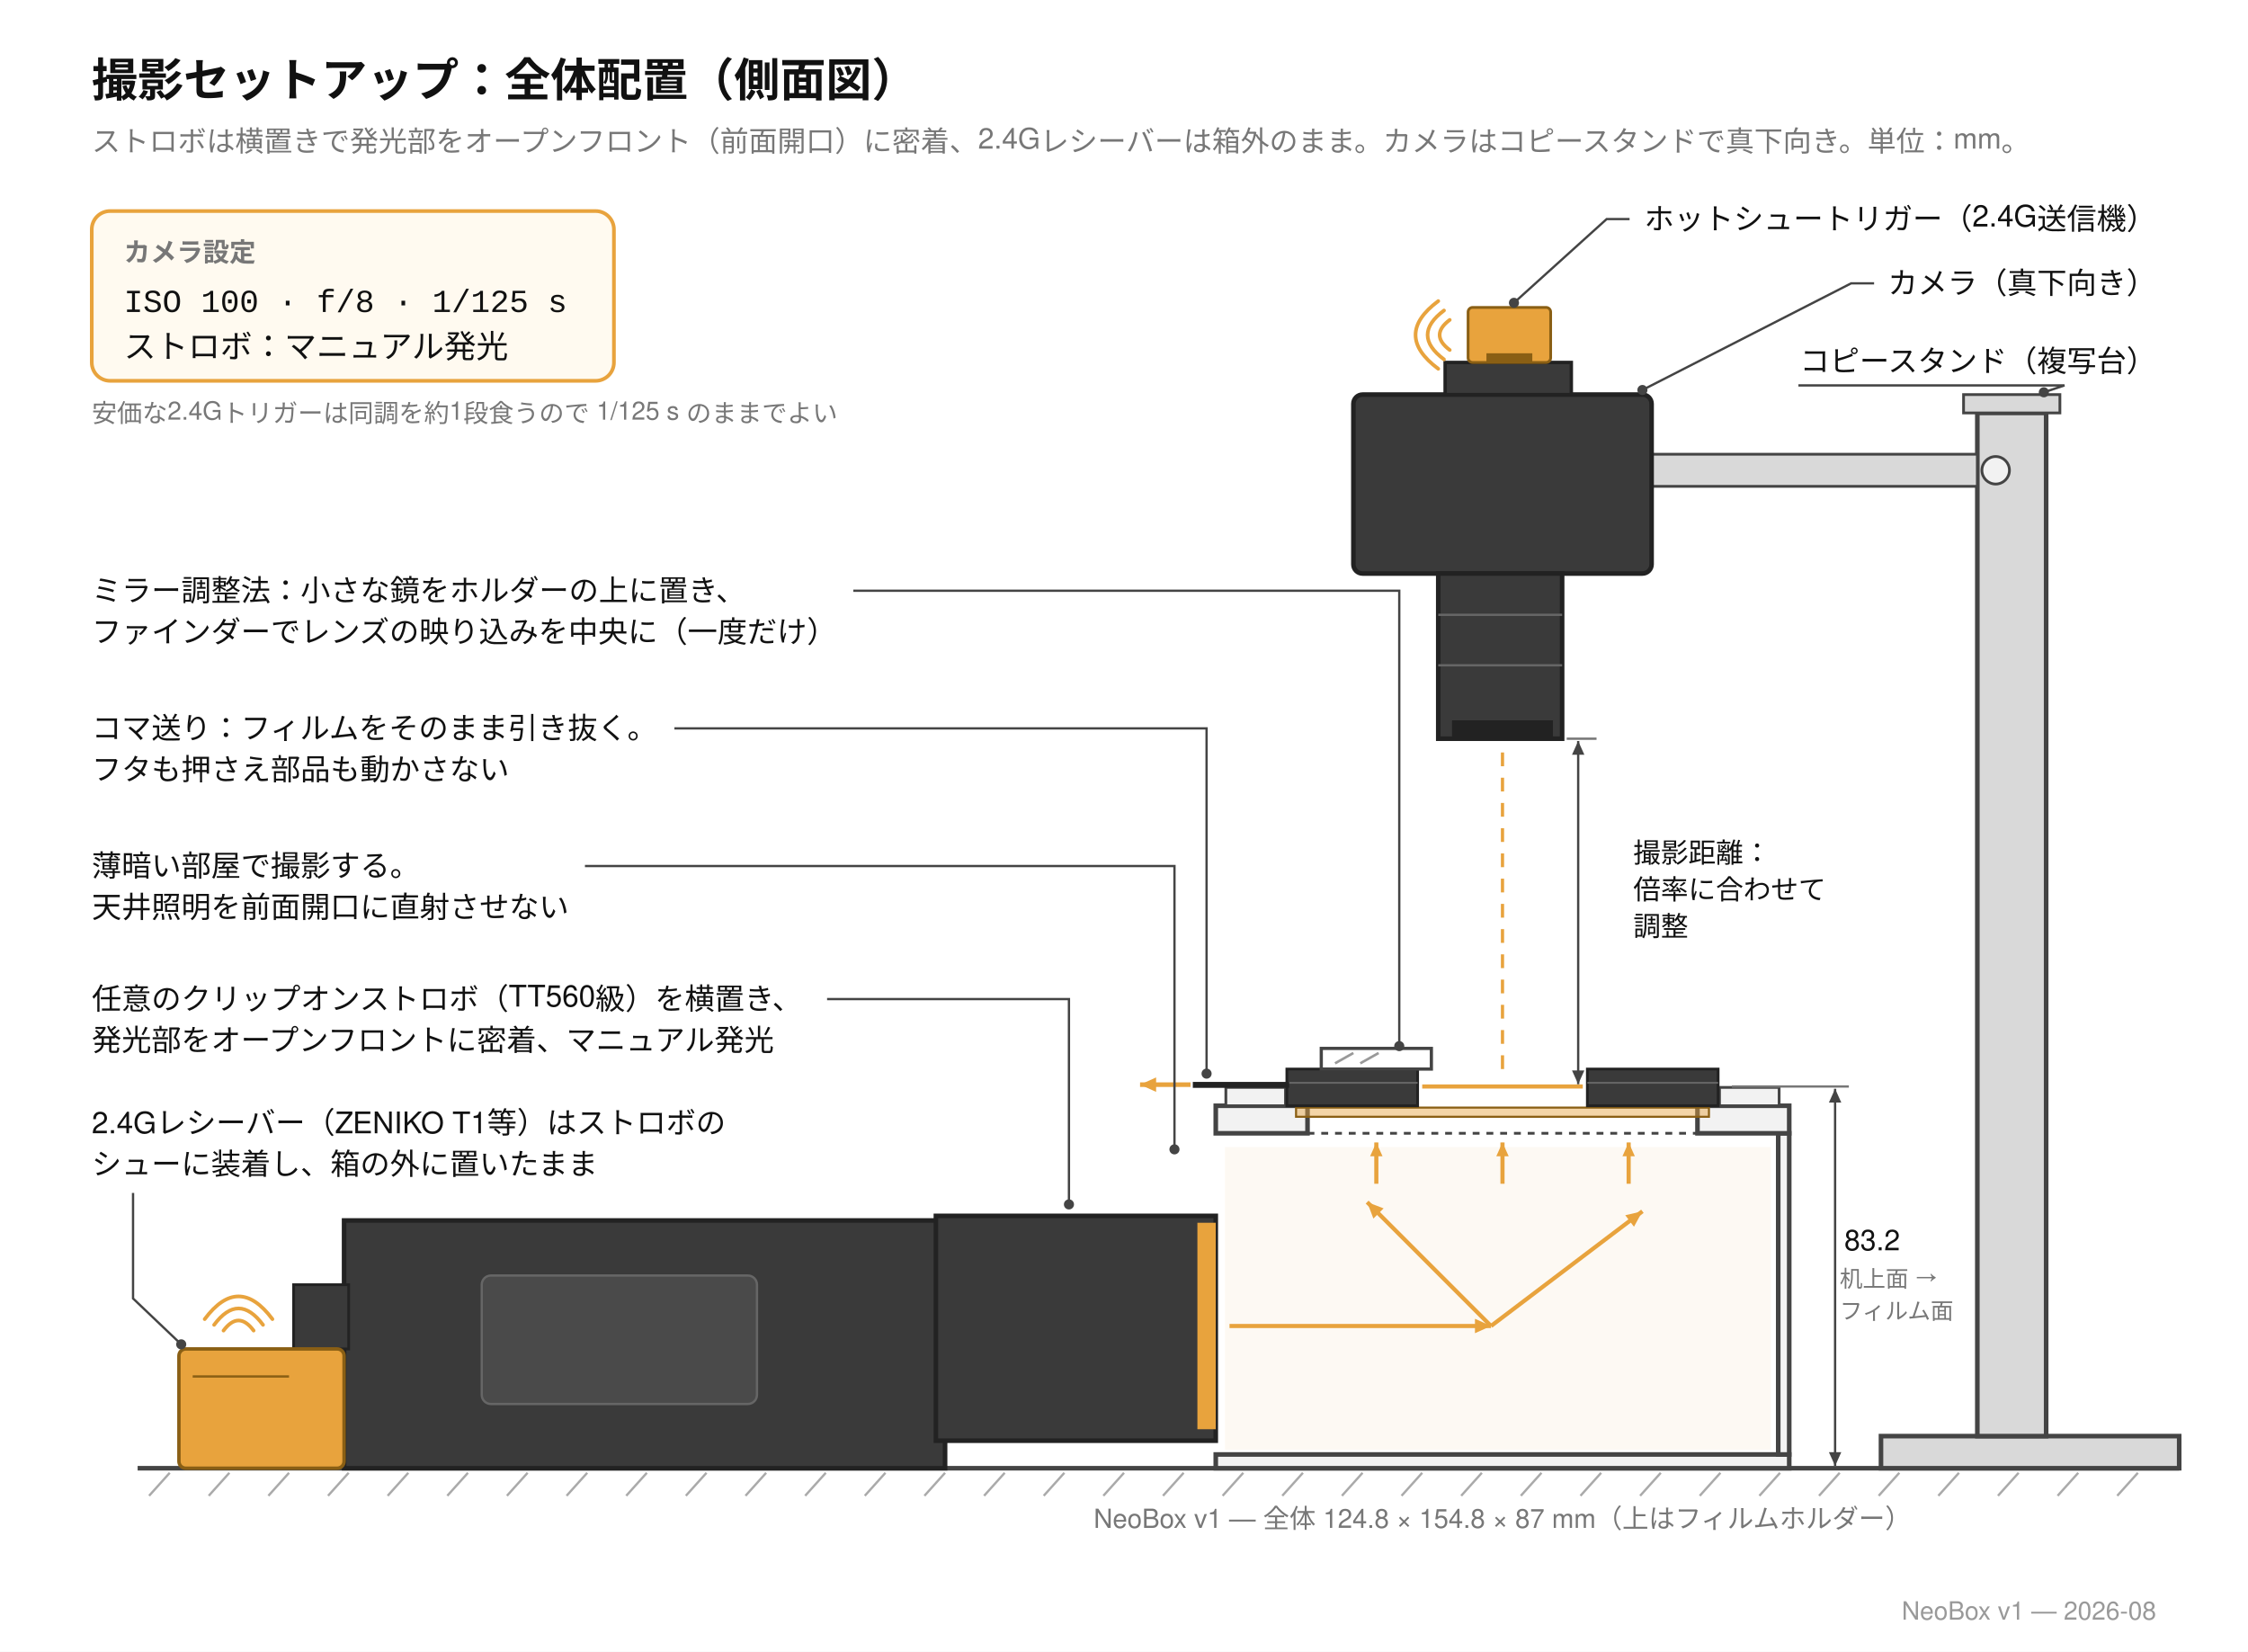
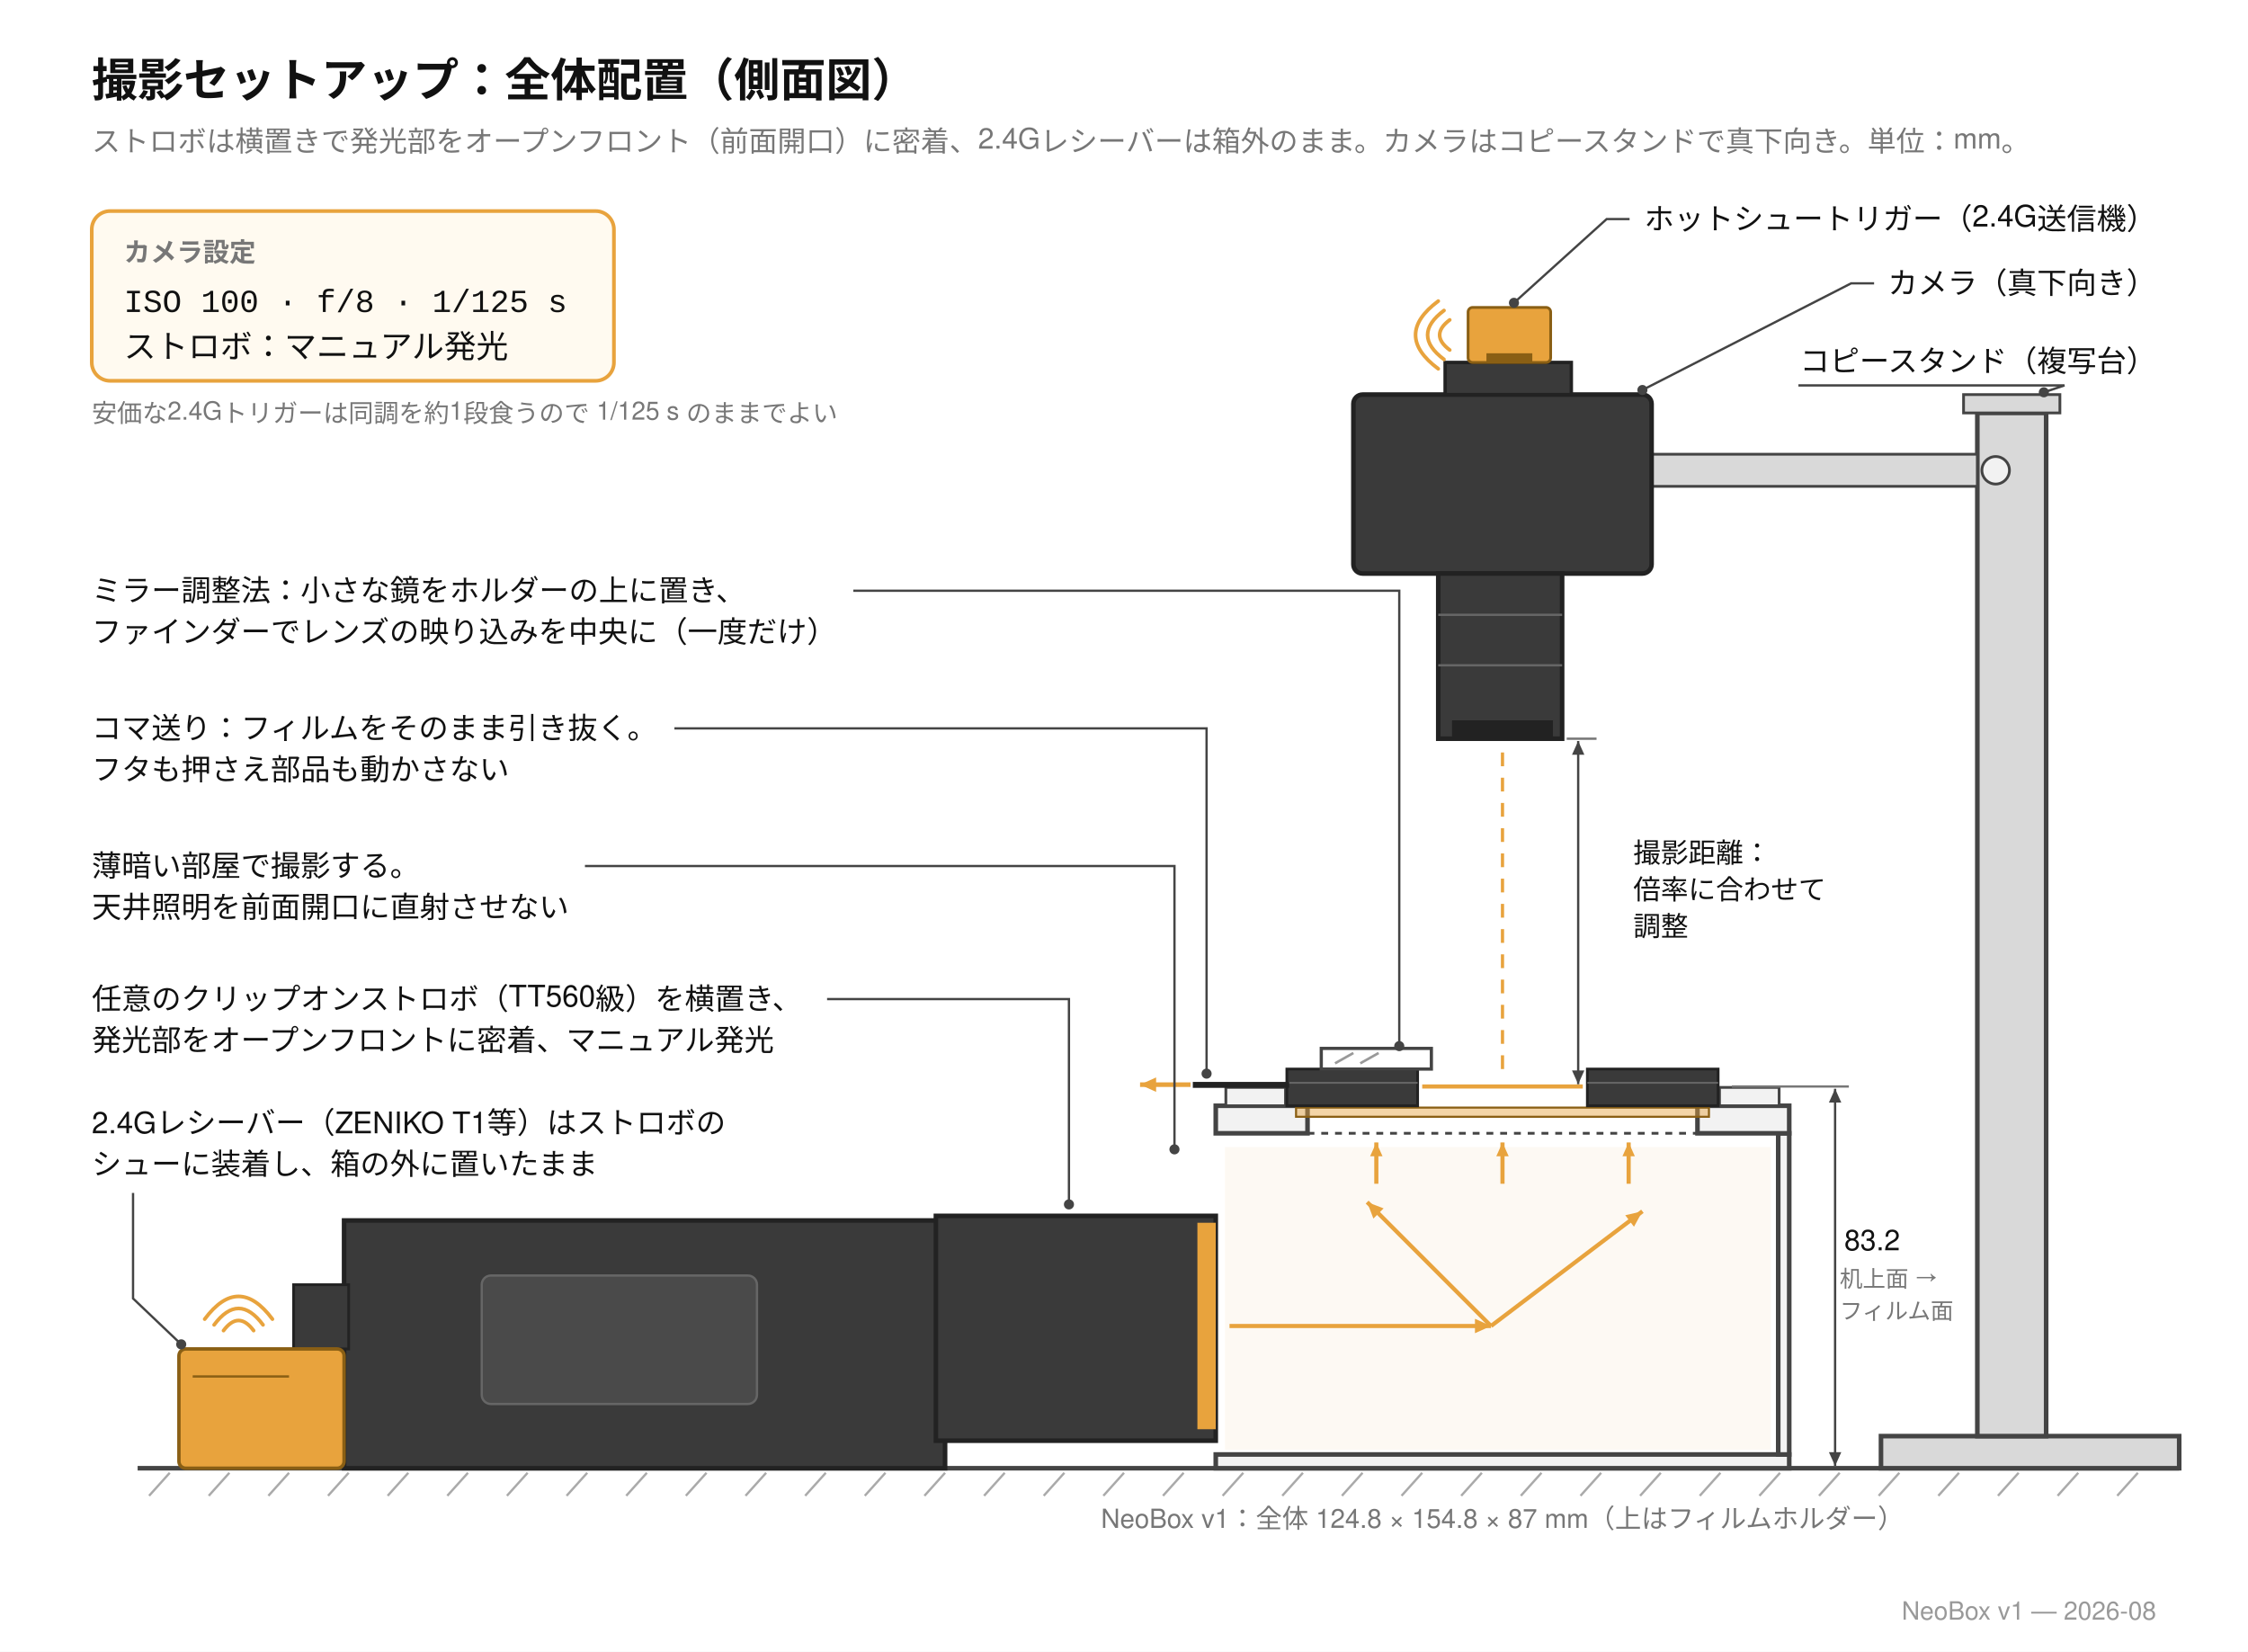
<svg xmlns="http://www.w3.org/2000/svg" width="980" height="720" viewBox="0 0 980 720" font-family="Helvetica, Arial, sans-serif">
  <rect x="0" y="0" width="980" height="720" fill="#ffffff" />
  <text x="40" y="42" font-size="20" fill="#111" text-anchor="start" font-family="Helvetica, Arial, sans-serif" font-weight="bold">撮影セットアップ：全体配置（側面図）</text>
  <text x="40" y="66" font-size="12.5" fill="#777" text-anchor="start" font-family="Helvetica, Arial, sans-serif">ストロボは横置きで発光部をオープンフロント（前面開口）に密着、2.4Gレシーバーは箱外のまま。カメラはコピースタンドで真下向き。単位：mm。</text>
  <line x1="60" y1="640" x2="950" y2="640" stroke="#444" stroke-width="2" />
  <line x1="74" y1="642" x2="65" y2="652" stroke="#aaa" stroke-width="1" />
  <line x1="100" y1="642" x2="91" y2="652" stroke="#aaa" stroke-width="1" />
  <line x1="126" y1="642" x2="117" y2="652" stroke="#aaa" stroke-width="1" />
  <line x1="152" y1="642" x2="143" y2="652" stroke="#aaa" stroke-width="1" />
  <line x1="178" y1="642" x2="169" y2="652" stroke="#aaa" stroke-width="1" />
  <line x1="204" y1="642" x2="195" y2="652" stroke="#aaa" stroke-width="1" />
  <line x1="230" y1="642" x2="221" y2="652" stroke="#aaa" stroke-width="1" />
  <line x1="256" y1="642" x2="247" y2="652" stroke="#aaa" stroke-width="1" />
  <line x1="282" y1="642" x2="273" y2="652" stroke="#aaa" stroke-width="1" />
  <line x1="308" y1="642" x2="299" y2="652" stroke="#aaa" stroke-width="1" />
  <line x1="334" y1="642" x2="325" y2="652" stroke="#aaa" stroke-width="1" />
  <line x1="360" y1="642" x2="351" y2="652" stroke="#aaa" stroke-width="1" />
  <line x1="386" y1="642" x2="377" y2="652" stroke="#aaa" stroke-width="1" />
  <line x1="412" y1="642" x2="403" y2="652" stroke="#aaa" stroke-width="1" />
  <line x1="438" y1="642" x2="429" y2="652" stroke="#aaa" stroke-width="1" />
  <line x1="464" y1="642" x2="455" y2="652" stroke="#aaa" stroke-width="1" />
  <line x1="490" y1="642" x2="481" y2="652" stroke="#aaa" stroke-width="1" />
  <line x1="516" y1="642" x2="507" y2="652" stroke="#aaa" stroke-width="1" />
  <line x1="542" y1="642" x2="533" y2="652" stroke="#aaa" stroke-width="1" />
  <line x1="568" y1="642" x2="559" y2="652" stroke="#aaa" stroke-width="1" />
  <line x1="594" y1="642" x2="585" y2="652" stroke="#aaa" stroke-width="1" />
  <line x1="620" y1="642" x2="611" y2="652" stroke="#aaa" stroke-width="1" />
  <line x1="646" y1="642" x2="637" y2="652" stroke="#aaa" stroke-width="1" />
  <line x1="672" y1="642" x2="663" y2="652" stroke="#aaa" stroke-width="1" />
  <line x1="698" y1="642" x2="689" y2="652" stroke="#aaa" stroke-width="1" />
  <line x1="724" y1="642" x2="715" y2="652" stroke="#aaa" stroke-width="1" />
  <line x1="750" y1="642" x2="741" y2="652" stroke="#aaa" stroke-width="1" />
  <line x1="776" y1="642" x2="767" y2="652" stroke="#aaa" stroke-width="1" />
  <line x1="802" y1="642" x2="793" y2="652" stroke="#aaa" stroke-width="1" />
  <line x1="828" y1="642" x2="819" y2="652" stroke="#aaa" stroke-width="1" />
  <line x1="854" y1="642" x2="845" y2="652" stroke="#aaa" stroke-width="1" />
  <line x1="880" y1="642" x2="871" y2="652" stroke="#aaa" stroke-width="1" />
  <line x1="906" y1="642" x2="897" y2="652" stroke="#aaa" stroke-width="1" />
  <line x1="932" y1="642" x2="923" y2="652" stroke="#aaa" stroke-width="1" />
  <rect x="530" y="634" width="250" height="6" fill="#f2f2f2" stroke="#444" stroke-width="2" />
  <rect x="775.2" y="494" width="4.8" height="140" fill="#f2f2f2" stroke="#444" stroke-width="2" />
  <rect x="530" y="482" width="40" height="12" fill="#f2f2f2" stroke="#444" stroke-width="2" />
  <rect x="740" y="482" width="40" height="12" fill="#f2f2f2" stroke="#444" stroke-width="2" />
  <line x1="570" y1="494" x2="740" y2="494" stroke="#444" stroke-width="1.2" stroke-dasharray="3,3" />
  <rect x="565" y="482.8" width="180" height="4" fill="#e8a33d" fill-opacity="0.45" stroke="#8a5f14" stroke-width="0.9" />
  <rect x="534.4" y="474" width="26" height="8" fill="#f2f2f2" stroke="#444" stroke-width="1.2" />
  <rect x="749.6" y="474" width="26" height="8" fill="#f2f2f2" stroke="#444" stroke-width="1.2" />
  <rect x="534" y="500" width="238" height="132" fill="#e8a33d" fill-opacity="0.06" />
  <rect x="561" y="466" width="57" height="16" fill="#3a3a3a" stroke="#222" stroke-width="1.2" />
  <rect x="692" y="466" width="57" height="16" fill="#3a3a3a" stroke="#222" stroke-width="1.2" />
  <line x1="561" y1="472" x2="618" y2="472" stroke="#666" stroke-width="0.8" />
  <line x1="692" y1="472" x2="749" y2="472" stroke="#666" stroke-width="0.8" />
  <line x1="620" y1="473.6" x2="690" y2="473.6" stroke="#e8a33d" stroke-width="1.8" />
  <rect x="520" y="471.6" width="42" height="2.6" fill="#222" />
  <line x1="519" y1="472.8" x2="497" y2="472.8" stroke="#e8a33d" stroke-width="2" />
  <polygon points="497,472.8 504,475.95 504,469.65" fill="#e8a33d" />
  <rect x="576" y="457" width="48" height="9" fill="#ffffff" stroke="#444" stroke-width="1.4" />
  <line x1="582" y1="463.5" x2="590" y2="459" stroke="#999" stroke-width="1.1" />
  <line x1="593" y1="463.5" x2="601" y2="459" stroke="#999" stroke-width="1.1" />
  <rect x="150" y="532" width="262" height="108" fill="#3a3a3a" stroke="#222" stroke-width="2" />
  <rect x="210" y="556" width="120" height="56" rx="4" fill="#4a4a4a" stroke="#666" stroke-width="1" />
  <rect x="408" y="530" width="122" height="98" fill="#3a3a3a" stroke="#222" stroke-width="2" />
  <rect x="522" y="533" width="8" height="90" fill="#e8a33d" />
  <rect x="128" y="560" width="24" height="28" fill="#3a3a3a" stroke="#222" stroke-width="1.2" />
  <rect x="78" y="588" width="72" height="52" rx="3" fill="#e8a33d" stroke="#8a5f14" stroke-width="1.5" />
  <line x1="84" y1="600" x2="126" y2="600" stroke="#8a5f14" stroke-width="1" />
  <path d="M 97.44 580 Q 104 571.2 110.56 580" fill="none" stroke="#e8a33d" stroke-width="1.6" stroke-linecap="round" />
  <path d="M 93.34 577.5 Q 104 563.2 114.66 577.5" fill="none" stroke="#e8a33d" stroke-width="1.6" stroke-linecap="round" />
  <path d="M 89.24 575 Q 104 555.2 118.76 575" fill="none" stroke="#e8a33d" stroke-width="1.6" stroke-linecap="round" />
  <line x1="536" y1="578" x2="650" y2="578" stroke="#e8a33d" stroke-width="1.8" />
  <polygon points="650,578 643,574.85 643,581.15" fill="#e8a33d" />
  <line x1="650" y1="578" x2="716" y2="528" stroke="#e8a33d" stroke-width="1.8" />
  <polygon points="716,528 708.518,529.716 712.323,534.738" fill="#e8a33d" />
  <line x1="650" y1="578" x2="596" y2="524" stroke="#e8a33d" stroke-width="1.8" />
  <polygon points="596,524 598.722,531.177 603.177,526.722" fill="#e8a33d" />
  <line x1="600" y1="516" x2="600" y2="498" stroke="#e8a33d" stroke-width="1.8" />
  <polygon points="600,498 597.3,504 602.7,504" fill="#e8a33d" />
  <line x1="655" y1="516" x2="655" y2="498" stroke="#e8a33d" stroke-width="1.8" />
  <polygon points="655,498 652.3,504 657.7,504" fill="#e8a33d" />
  <line x1="710" y1="516" x2="710" y2="498" stroke="#e8a33d" stroke-width="1.8" />
  <polygon points="710,498 707.3,504 712.7,504" fill="#e8a33d" />
  <rect x="820" y="626" width="130" height="14" fill="#d9d9d9" stroke="#444" stroke-width="2" />
  <rect x="862" y="180" width="30" height="446" fill="#d9d9d9" stroke="#444" stroke-width="2" />
  <rect x="856" y="172" width="42" height="8" fill="#d9d9d9" stroke="#444" stroke-width="1.2" />
  <rect x="714" y="198" width="148" height="14" fill="#d9d9d9" stroke="#444" stroke-width="1.2" />
  <circle cx="870" cy="205" r="6" fill="#f2f2f2" stroke="#444" stroke-width="1.2" />
  <rect x="590" y="172" width="130" height="78" rx="4" fill="#3a3a3a" stroke="#222" stroke-width="2" />
  <rect x="630" y="158" width="55" height="14" fill="#3a3a3a" stroke="#222" stroke-width="1.5" />
  <rect x="627" y="250" width="54" height="72" fill="#3a3a3a" stroke="#222" stroke-width="2" />
  <line x1="627" y1="268" x2="681" y2="268" stroke="#666" stroke-width="1" />
  <line x1="627" y1="290" x2="681" y2="290" stroke="#666" stroke-width="1" />
  <rect x="633" y="314" width="44" height="8" fill="#222" />
  <rect x="640" y="134" width="36" height="24" rx="2" fill="#e8a33d" stroke="#8a5f14" stroke-width="1.2" />
  <rect x="648" y="154" width="20" height="4" fill="#8a5f14" />
  <path d="M 632 152.56 Q 623.2 146 632 139.44" fill="none" stroke="#e8a33d" stroke-width="1.6" stroke-linecap="round" />
  <path d="M 629.5 156.66 Q 615.2 146 629.5 135.34" fill="none" stroke="#e8a33d" stroke-width="1.6" stroke-linecap="round" />
  <path d="M 627 160.76 Q 607.2 146 627 131.24" fill="none" stroke="#e8a33d" stroke-width="1.6" stroke-linecap="round" />
  <line x1="655" y1="328" x2="655" y2="470.6" stroke="#e8a33d" stroke-width="1.4" stroke-dasharray="6,5" />
  <line x1="683" y1="322" x2="696" y2="322" stroke="#777" stroke-width="1" />
  <line x1="688" y1="323" x2="688" y2="472.6" stroke="#444" stroke-width="1" />
  <polygon points="688,472.6 690.7,466.6 685.3,466.6" fill="#444" />
  <polygon points="688,323 685.3,329 690.7,329" fill="#444" />
  <text x="712" y="376" font-size="12" fill="#111" text-anchor="start" font-family="Helvetica, Arial, sans-serif">撮影距離：</text>
  <text x="712" y="392" font-size="12" fill="#111" text-anchor="start" font-family="Helvetica, Arial, sans-serif">倍率に合わせて</text>
  <text x="712" y="408" font-size="12" fill="#111" text-anchor="start" font-family="Helvetica, Arial, sans-serif">調整</text>
  <line x1="755" y1="473.6" x2="806" y2="473.6" stroke="#777" stroke-width="1" />
  <line x1="800" y1="474.6" x2="800" y2="639" stroke="#444" stroke-width="1" />
  <polygon points="800,639 802.7,633 797.3,633" fill="#444" />
  <polygon points="800,474.6 797.3,480.6 802.7,480.6" fill="#444" />
  <text x="804" y="545" font-size="12.5" fill="#111" text-anchor="start" font-family="Helvetica, Arial, sans-serif">83.2</text>
  <text x="802" y="561" font-size="10" fill="#777" text-anchor="start" font-family="Helvetica, Arial, sans-serif">机上面 →</text>
  <text x="802" y="575" font-size="10" fill="#777" text-anchor="start" font-family="Helvetica, Arial, sans-serif">フィルム面</text>
  <rect x="40" y="92" width="227.64" height="74" rx="8" fill="#fffaf0" stroke="#e8a33d" stroke-width="1.6" />
  <text x="54" y="114" font-size="11.5" fill="#777" text-anchor="start" font-family="Helvetica, Arial, sans-serif" font-weight="bold">カメラ設定</text>
  <text x="54" y="136" font-size="14" fill="#111" text-anchor="start" font-family="Menlo, Consolas, 'Courier New', monospace">ISO 100 · f/8 · 1/125 s</text>
  <text x="54" y="156" font-size="14" fill="#111" text-anchor="start" font-family="Menlo, Consolas, 'Courier New', monospace">ストロボ：マニュアル発光</text>
  <text x="40" y="184" font-size="11" fill="#777" text-anchor="start" font-family="Helvetica, Arial, sans-serif">安価な2.4Gトリガーは同調を約1段食うので 1/125 s のままでよい</text>
  <text x="40" y="262" font-size="13" fill="#111" text-anchor="start" font-family="Helvetica, Arial, sans-serif">ミラー調整法：小さな鏡をホルダーの上に置き、</text>
  <text x="40" y="280" font-size="13" fill="#111" text-anchor="start" font-family="Helvetica, Arial, sans-serif">ファインダーでレンズの映り込みを中央に（一度だけ）</text>
  <polyline points="372,257.5 610,257.5 610,456" fill="none" stroke="#444" stroke-width="1" />
  <circle cx="610" cy="456" r="2.2" fill="#444" />
  <text x="40" y="322" font-size="13" fill="#111" text-anchor="start" font-family="Helvetica, Arial, sans-serif">コマ送り：フィルムをそのまま引き抜く。</text>
  <text x="40" y="340" font-size="13" fill="#111" text-anchor="start" font-family="Helvetica, Arial, sans-serif">フタも押さえ部品も動かさない</text>
  <polyline points="294,317.5 526,317.5 526,468" fill="none" stroke="#444" stroke-width="1" />
  <circle cx="526" cy="468" r="2.2" fill="#444" />
  <text x="40" y="382" font-size="13" fill="#111" text-anchor="start" font-family="Helvetica, Arial, sans-serif">薄暗い部屋で撮影する。</text>
  <text x="40" y="400" font-size="13" fill="#111" text-anchor="start" font-family="Helvetica, Arial, sans-serif">天井照明を前面開口に直射させない</text>
  <polyline points="255,377.5 512,377.5 512,501" fill="none" stroke="#444" stroke-width="1" />
  <circle cx="512" cy="501" r="2.2" fill="#444" />
  <text x="40" y="440" font-size="13" fill="#111" text-anchor="start" font-family="Helvetica, Arial, sans-serif">任意のクリップオンストロボ（TT560級）を横置き、</text>
  <text x="40" y="458" font-size="13" fill="#111" text-anchor="start" font-family="Helvetica, Arial, sans-serif">発光部をオープンフロントに密着、マニュアル発光</text>
  <polyline points="360.56,435.5 466,435.5 466,525" fill="none" stroke="#444" stroke-width="1" />
  <circle cx="466" cy="525" r="2.2" fill="#444" />
  <text x="40" y="494" font-size="13" fill="#111" text-anchor="start" font-family="Helvetica, Arial, sans-serif">2.4Gレシーバー（ZENIKO T1等）はストロボの</text>
  <text x="40" y="512" font-size="13" fill="#111" text-anchor="start" font-family="Helvetica, Arial, sans-serif">シューに装着し、箱の外に置いたまま</text>
  <polyline points="58,520 58,566 79,586" fill="none" stroke="#444" stroke-width="1" />
  <circle cx="79" cy="586" r="2.2" fill="#444" />
  <text x="940" y="100" font-size="13" fill="#111" text-anchor="end" font-family="Helvetica, Arial, sans-serif">ホットシュートリガー（2.4G送信機）</text>
  <polyline points="710.4,95.5 700.4,95.5 660,132" fill="none" stroke="#444" stroke-width="1" />
  <circle cx="660" cy="132" r="2.2" fill="#444" />
  <text x="940" y="128" font-size="13" fill="#111" text-anchor="end" font-family="Helvetica, Arial, sans-serif">カメラ（真下向き）</text>
  <polyline points="817,123.5 807,123.5 716,170" fill="none" stroke="#444" stroke-width="1" />
  <circle cx="716" cy="170" r="2.2" fill="#444" />
  <text x="940" y="162" font-size="13" fill="#111" text-anchor="end" font-family="Helvetica, Arial, sans-serif">コピースタンド（複写台）</text>
  <polyline points="784,168 900,168 891,171" fill="none" stroke="#444" stroke-width="1" />
  <circle cx="891" cy="171" r="2.2" fill="#444" />
-   <text x="655" y="666" font-size="11.5" fill="#777" text-anchor="middle" font-family="Helvetica, Arial, sans-serif">NeoBox v1 — 全体 124.8 × 154.8 × 87 mm（上はフィルムホルダー）</text>
+   <text x="655" y="666" font-size="11.5" fill="#777" text-anchor="middle" font-family="Helvetica, Arial, sans-serif">NeoBox v1：全体 124.8 × 154.8 × 87 mm（上はフィルムホルダー）</text>
  <text x="940" y="706" font-size="11" fill="#999" text-anchor="end" font-family="Helvetica, Arial, sans-serif">NeoBox v1 — 2026-08</text>
</svg>
